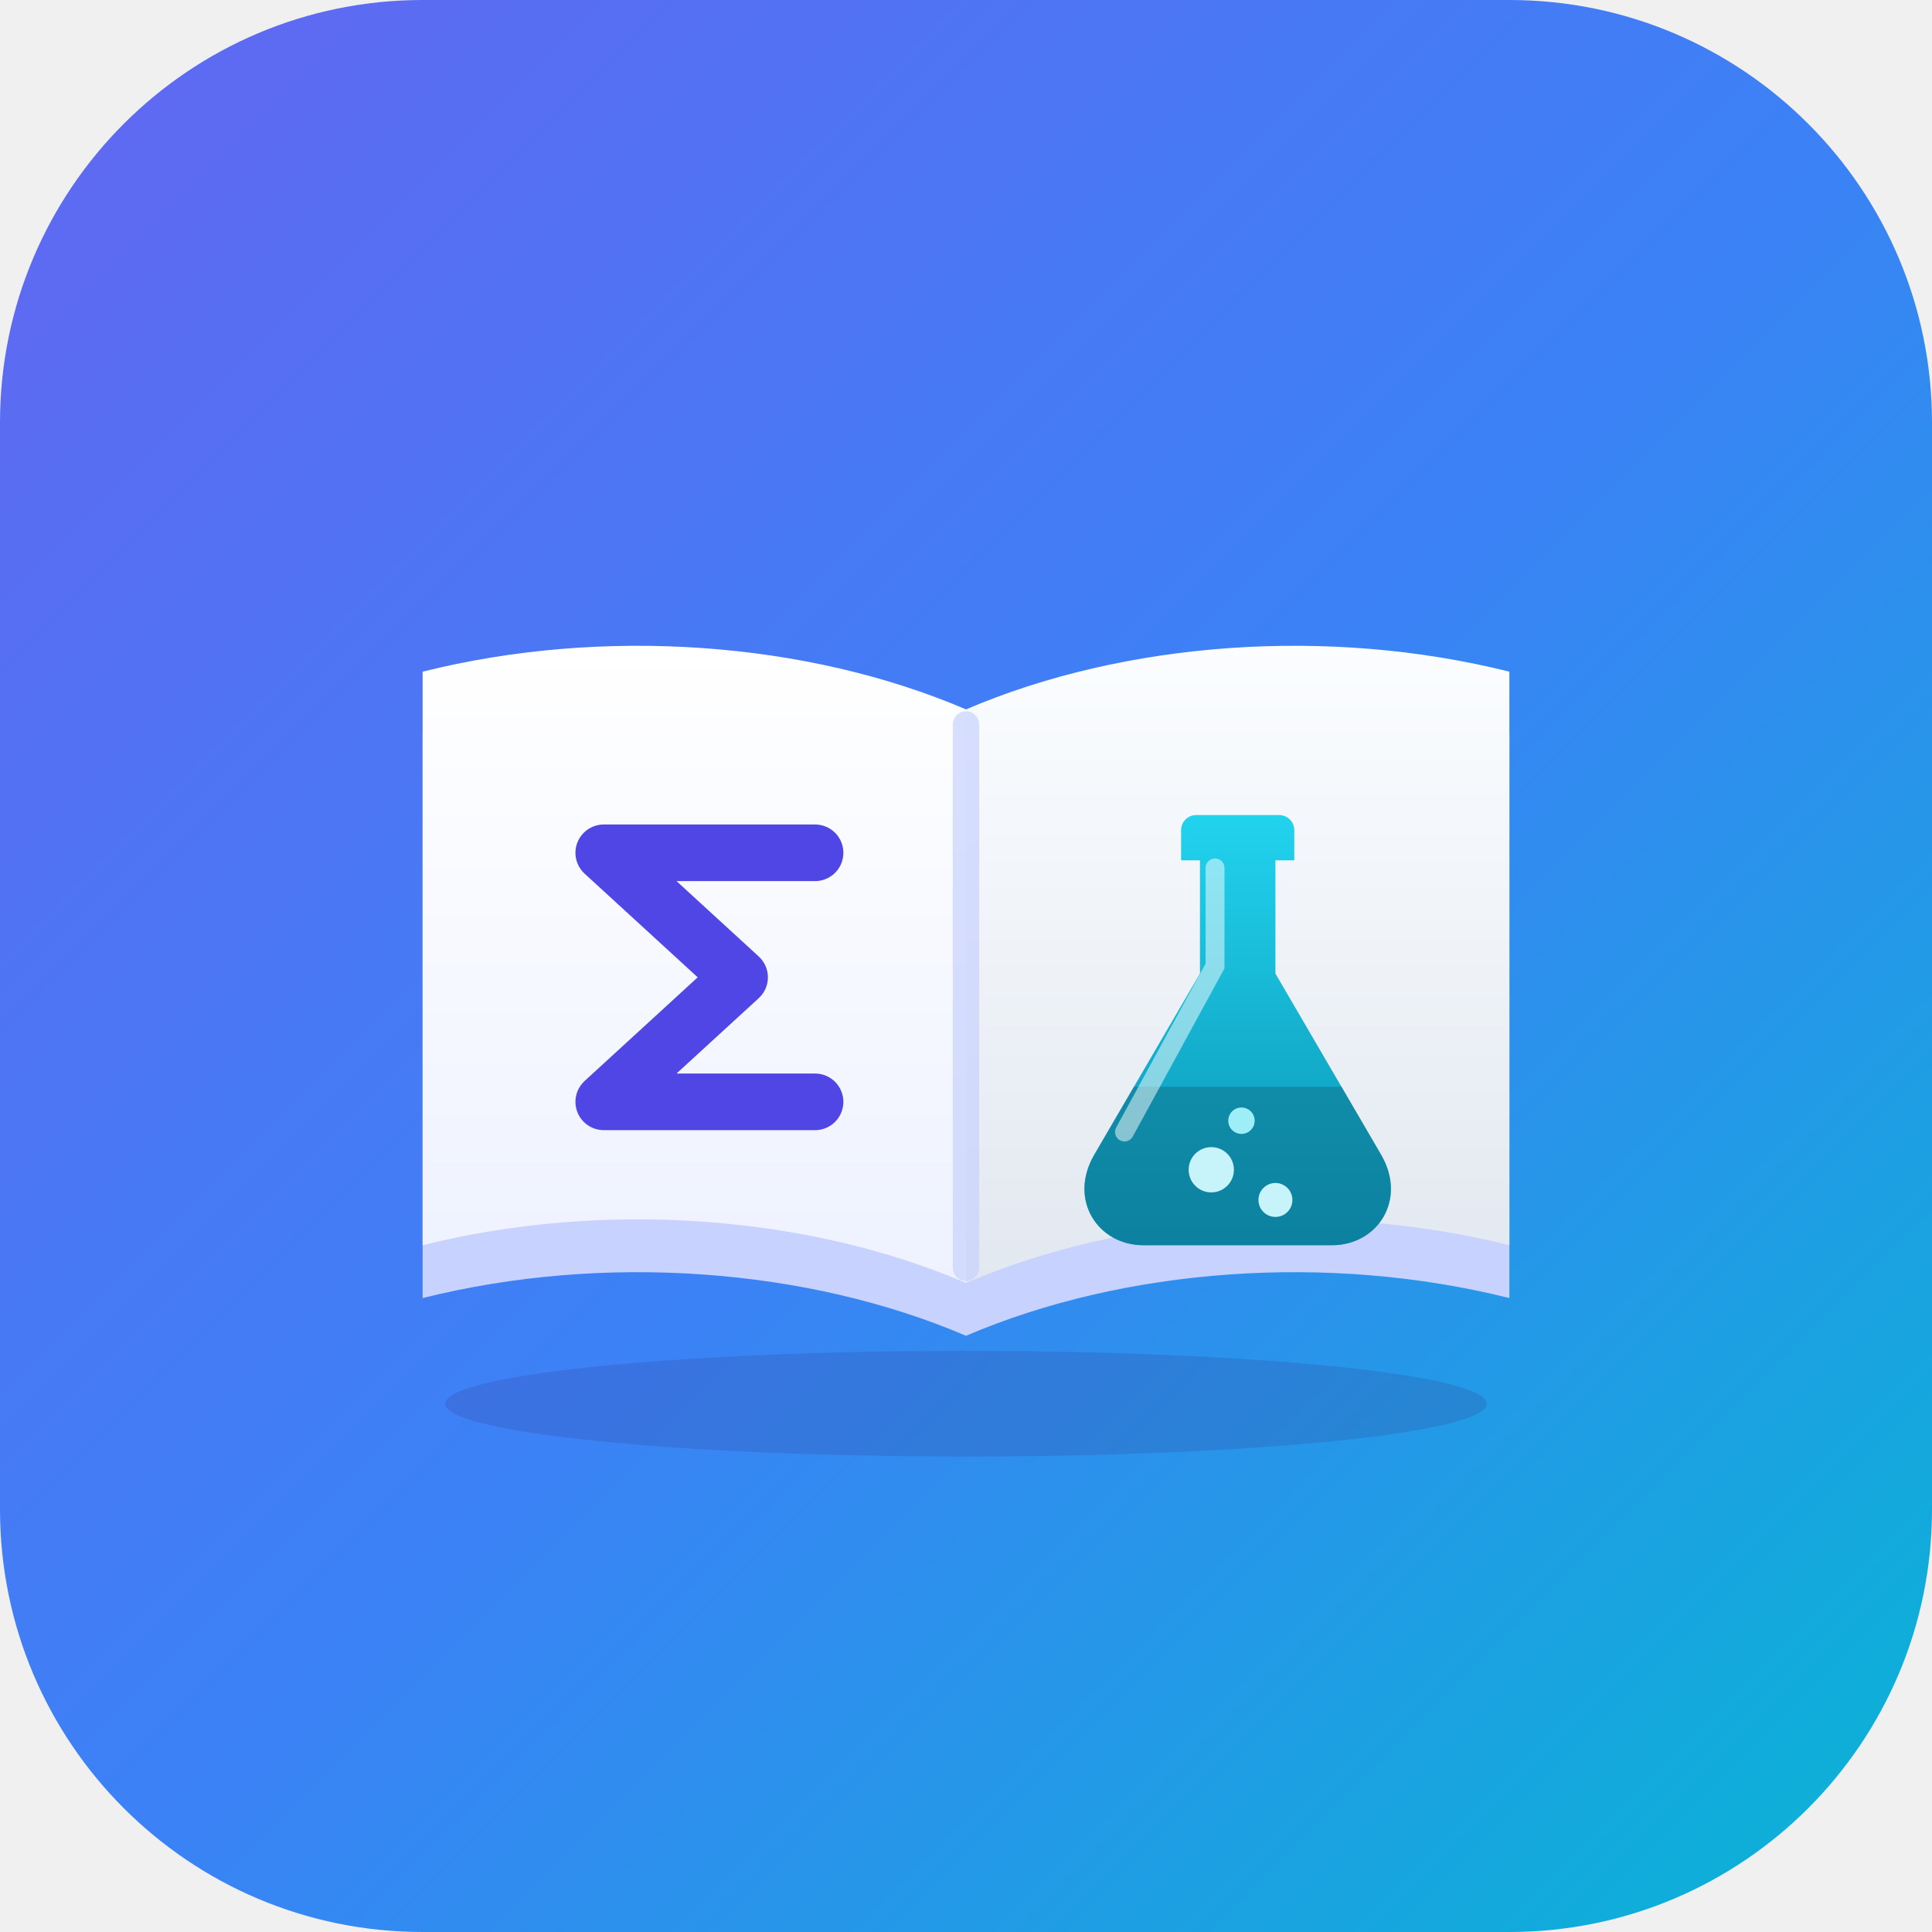
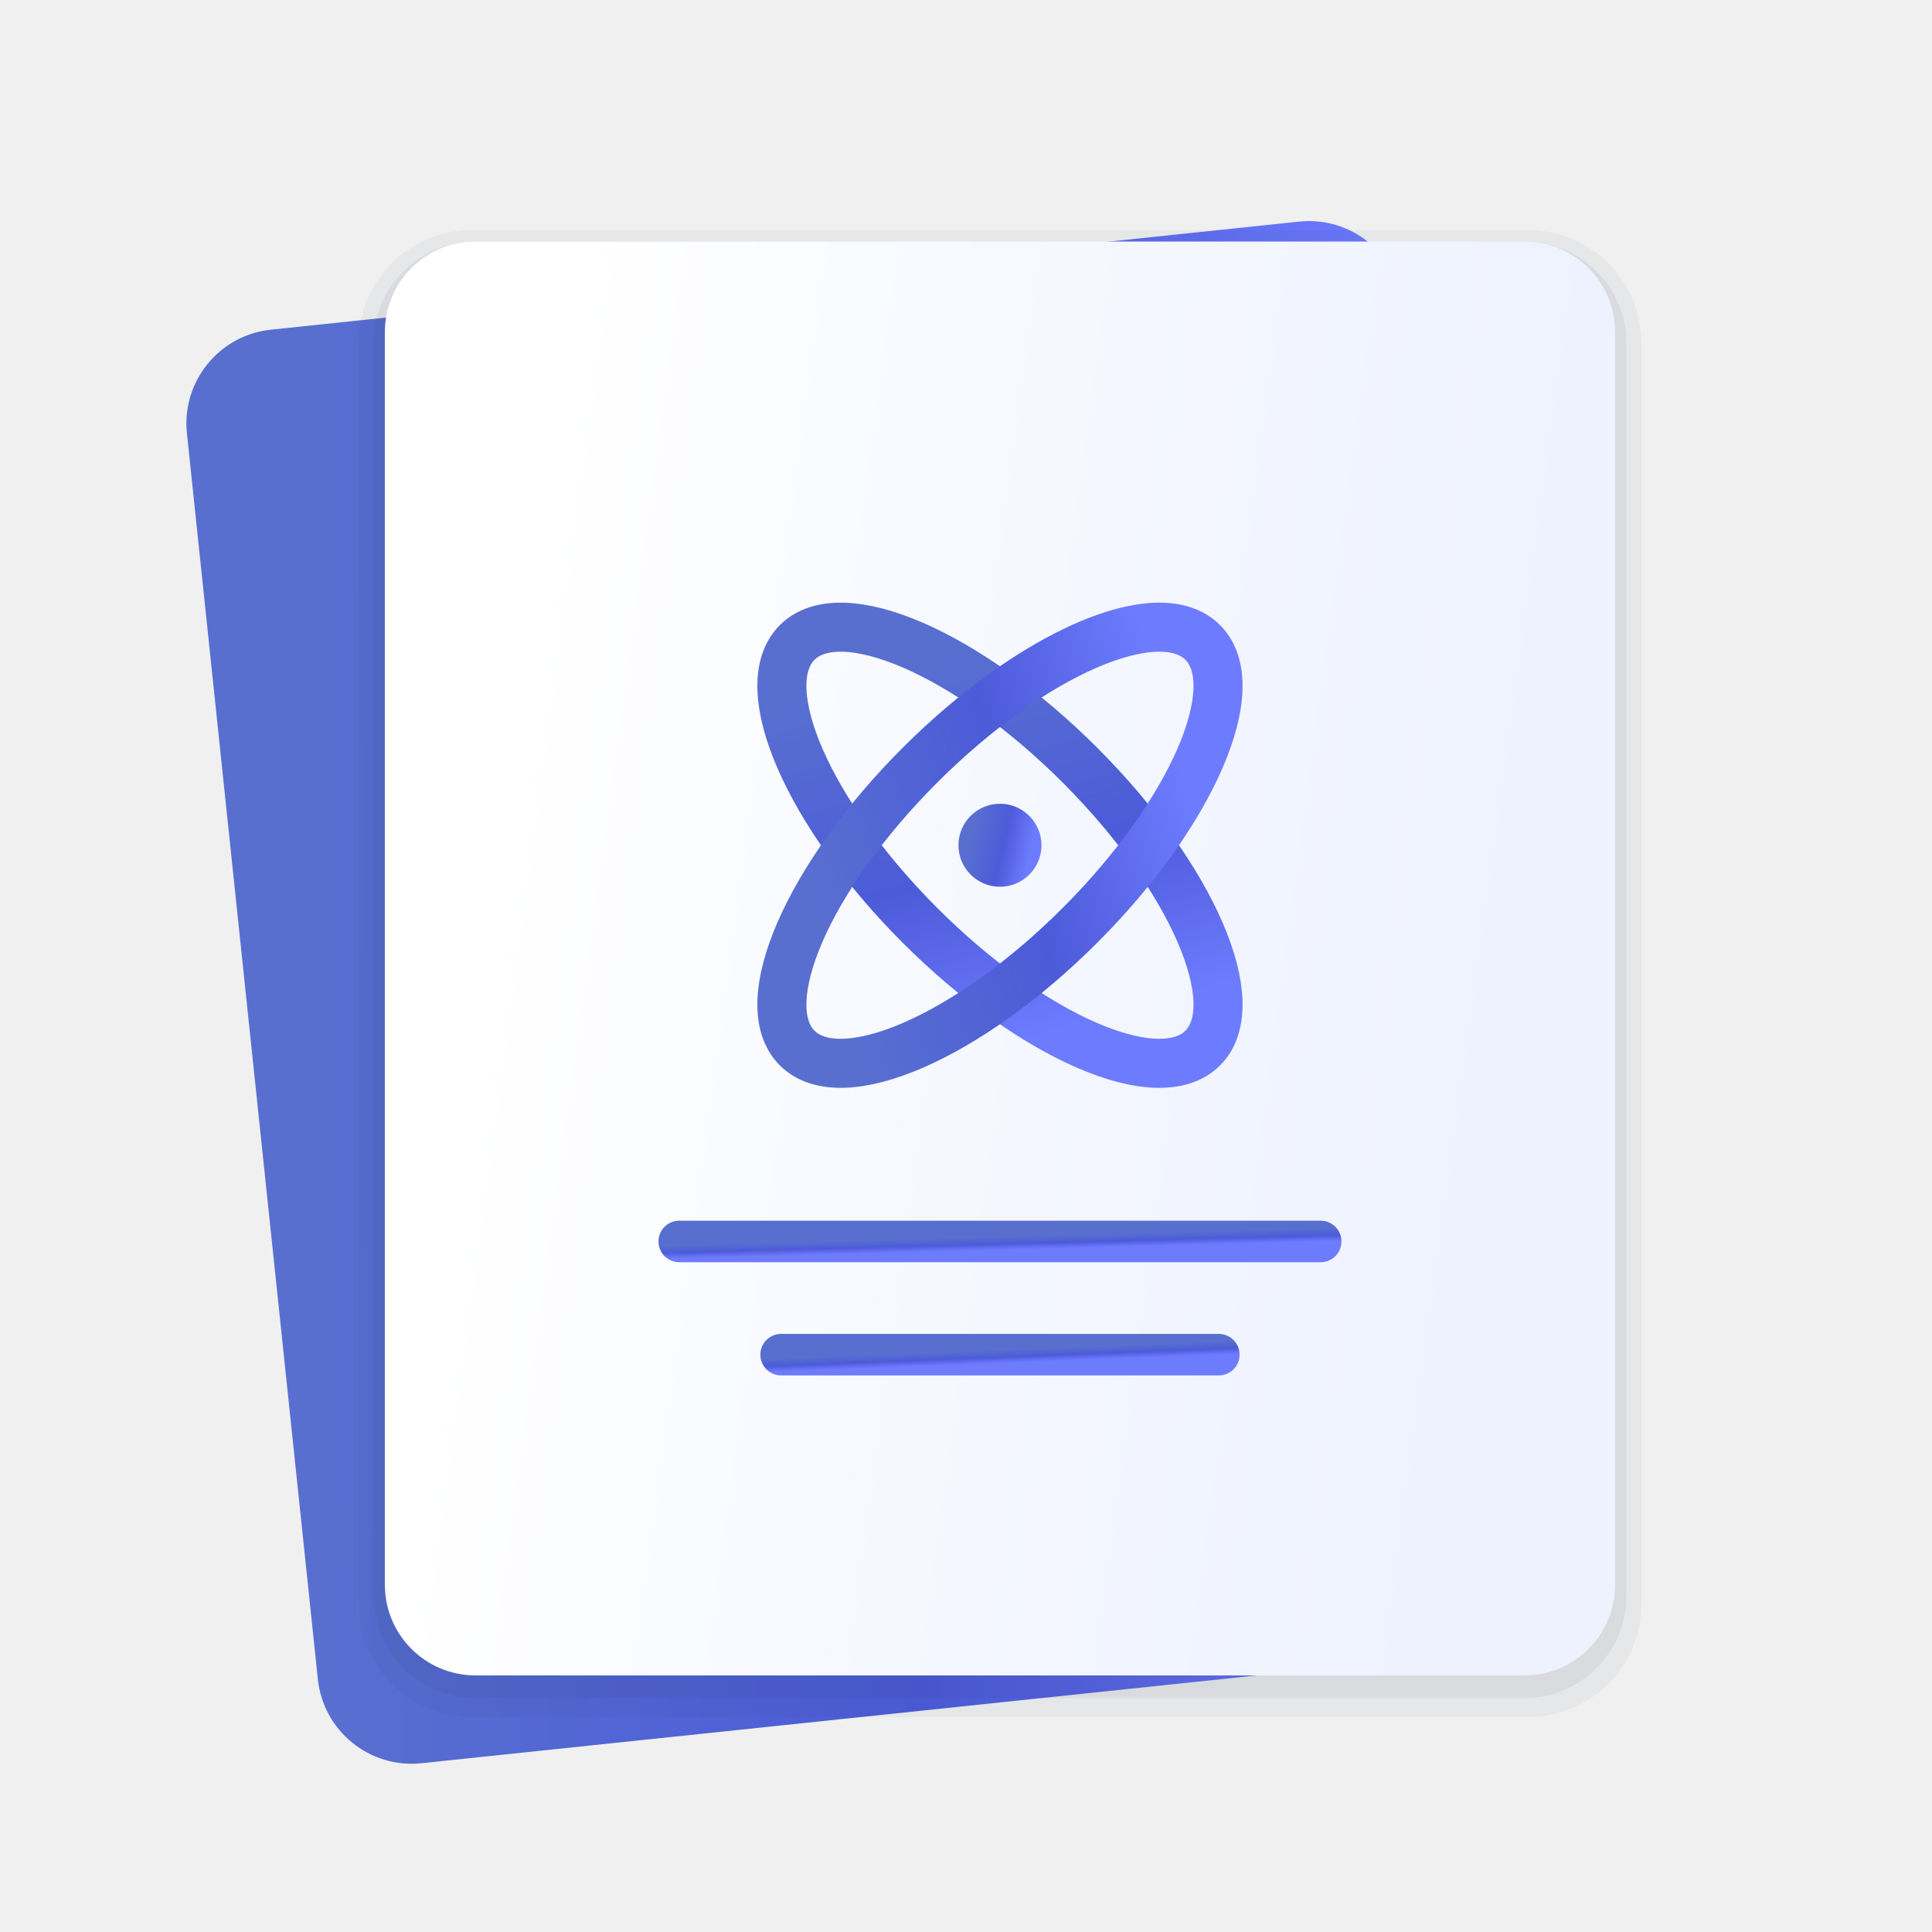
- <svg xmlns="http://www.w3.org/2000/svg" viewBox="0 0 512 512">
+ <svg xmlns="http://www.w3.org/2000/svg" width="512" height="512" viewBox="0 0 512 512" fill="none">
+   <path d="M344.285 58.726L71.785 87.367C58.054 88.81 48.093 101.111 49.536 114.843L84.239 445.024C85.682 458.756 97.984 468.717 111.715 467.274L384.214 438.633C397.946 437.19 407.907 424.889 406.464 411.157L371.761 80.976C370.318 67.244 358.016 57.283 344.285 58.726Z" fill="url(#paint0_linear_2_494)" />
+   <path d="M405 61H125C108.431 61 95 74.431 95 91V425C95 441.569 108.431 455 125 455H405C421.569 455 435 441.569 435 425V91C435 74.431 421.569 61 405 61Z" fill="#24345C" fill-opacity="0.05" />
+   <path d="M404 64H126C111.088 64 99 76.088 99 91V423C99 437.912 111.088 450 126 450H404C418.912 450 431 437.912 431 423V91C431 76.088 418.912 64 404 64Z" fill="#24345C" fill-opacity="0.07" />
+   <path d="M404 64H126C112.745 64 102 74.745 102 88V420C102 433.255 112.745 444 126 444H404C417.255 444 428 433.255 428 420V88C428 74.745 417.255 64 404 64Z" fill="url(#paint1_linear_2_494)" />
+   <path d="M318.74 277.74C307.024 289.456 273.467 274.893 243.787 245.213C214.107 215.533 199.544 181.976 211.26 170.26C222.976 158.544 256.533 173.107 286.213 202.787C315.893 232.467 330.456 266.024 318.74 277.74Z" stroke-width="13" stroke="url(#paint2_linear_2_494)" />
+   <path d="M318.74 170.26C330.456 181.976 315.893 215.533 286.213 245.213C256.533 274.893 222.976 289.456 211.26 277.74C199.544 266.024 214.107 232.467 243.787 202.787C273.467 173.107 307.024 158.544 318.74 170.26Z" stroke-width="13" stroke="url(#paint3_linear_2_494)" />
+   <path d="M265 235C271.075 235 276 230.075 276 224C276 217.925 271.075 213 265 213C258.925 213 254 217.925 254 224C254 230.075 258.925 235 265 235Z" fill="url(#paint4_linear_2_494)" />
+   <path d="M180 329H350" stroke-width="11" stroke-linecap="round" stroke="url(#paint5_linear_2_494)" />
+   <path d="M207 359H323" stroke-width="11" stroke-linecap="round" stroke="url(#paint6_linear_2_494)" />
  <defs>
-     <linearGradient id="bg" x1="0" y1="0" x2="1" y2="1">
-       <stop offset="0" stop-color="#6366f1" />
-       <stop offset=".52" stop-color="#3b82f6" />
-       <stop offset="1" stop-color="#06b6d4" />
+     <linearGradient id="paint0_linear_2_494" x1="83.138" y1="124.584" x2="369.851" y2="121.5" gradientUnits="userSpaceOnUse">
+       <stop stop-color="#586FD0" />
+       <stop offset="0.55" stop-color="#4C5BD8" />
+       <stop offset="1" stop-color="#6D7BFF" />
    </linearGradient>
-     <linearGradient id="pageL" x1="0" y1="0" x2="0" y2="1">
-       <stop offset="0" stop-color="#ffffff" />
-       <stop offset="1" stop-color="#eef2ff" />
+     <linearGradient id="paint1_linear_2_494" x1="150.9" y1="83" x2="420.48" y2="119.517" gradientUnits="userSpaceOnUse">
+       <stop stop-color="white" />
+       <stop offset="0.55" stop-color="#F4F7FF" />
+       <stop offset="1" stop-color="#EEF2FF" />
    </linearGradient>
-     <linearGradient id="pageR" x1="0" y1="0" x2="0" y2="1">
-       <stop offset="0" stop-color="#fbfdff" />
-       <stop offset="1" stop-color="#e2e8f0" />
+     <linearGradient id="paint2_linear_2_494" x1="249.726" y1="174.785" x2="277.469" y2="273.999" gradientUnits="userSpaceOnUse">
+       <stop stop-color="#586FD0" />
+       <stop offset="0.55" stop-color="#4C5BD8" />
+       <stop offset="1" stop-color="#6D7BFF" />
    </linearGradient>
-     <linearGradient id="liquid" x1="0" y1="0" x2="0" y2="1">
-       <stop offset="0" stop-color="#22d3ee" />
-       <stop offset="1" stop-color="#0891b2" />
+     <linearGradient id="paint3_linear_2_494" x1="215.785" y1="239.274" x2="314.999" y2="211.531" gradientUnits="userSpaceOnUse">
+       <stop stop-color="#586FD0" />
+       <stop offset="0.55" stop-color="#4C5BD8" />
+       <stop offset="1" stop-color="#6D7BFF" />
    </linearGradient>
-     <clipPath id="flaskClip">
-       <path d="M313 224a4 4 0 0 1 4-4h22a4 4 0 0 1 4 4v8h-5v30l28 48c7 12-1 24-13 24h-50c-12 0-20-12-13-24l28-48v-30h-5z" />
-     </clipPath>
+     <linearGradient id="paint4_linear_2_494" x1="258.4" y1="215.2" x2="274.706" y2="218.824" gradientUnits="userSpaceOnUse">
+       <stop stop-color="#586FD0" />
+       <stop offset="0.55" stop-color="#4C5BD8" />
+       <stop offset="1" stop-color="#6D7BFF" />
+     </linearGradient>
+     <linearGradient id="paint5_linear_2_494" x1="214" y1="329.1" x2="214.093" y2="332.598" gradientUnits="userSpaceOnUse">
+       <stop stop-color="#586FD0" />
+       <stop offset="0.55" stop-color="#4C5BD8" />
+       <stop offset="1" stop-color="#6D7BFF" />
+     </linearGradient>
+     <linearGradient id="paint6_linear_2_494" x1="230.2" y1="359.1" x2="230.336" y2="362.595" gradientUnits="userSpaceOnUse">
+       <stop stop-color="#586FD0" />
+       <stop offset="0.55" stop-color="#4C5BD8" />
+       <stop offset="1" stop-color="#6D7BFF" />
+     </linearGradient>
  </defs>
-   <rect width="512" height="512" rx="112" fill="url(#bg)" />
-   <g transform="translate(0,-4)">
-     <ellipse cx="256" cy="376" rx="138" ry="14" fill="#312e81" opacity=".18" />
-     <path d="M256 208c-42-18-96-22-144-10v150c48-12 102-8 144 10 42-18 96-22 144-10V198c-48-12-102-8-144 10z" fill="#c7d2fe" />
-     <path d="M256 192c-42-18-96-22-144-10v152c48-12 102-8 144 10z" fill="url(#pageL)" />
-     <path d="M256 192c42-18 96-22 144-10v152c-48-12-102-8-144 10z" fill="url(#pageR)" />
-     <path d="M256 196v144" stroke="#c7d2fe" stroke-width="7" stroke-linecap="round" opacity=".7" />
-     <path d="M216 230h-56l36 33-36 33h56" fill="none" stroke="#4f46e5" stroke-width="15" stroke-linecap="round" stroke-linejoin="round" />
-     <path d="M313 224a4 4 0 0 1 4-4h22a4 4 0 0 1 4 4v8h-5v30l28 48c7 12-1 24-13 24h-50c-12 0-20-12-13-24l28-48v-30h-5z" fill="url(#liquid)" />
-     <g clip-path="url(#flaskClip)">
-       <rect x="286" y="292" width="84" height="46" fill="#0e7490" opacity=".55" />
-       <circle cx="321" cy="314" r="6" fill="#cffafe" opacity=".95" />
-       <circle cx="338" cy="322" r="4.5" fill="#cffafe" opacity=".95" />
-       <circle cx="329" cy="301" r="3.5" fill="#a5f3fc" opacity=".95" />
-       <path d="M322 234v26l-24 44" fill="none" stroke="#ffffff" stroke-width="5" stroke-linecap="round" opacity=".5" />
-     </g>
-   </g>
</svg>
